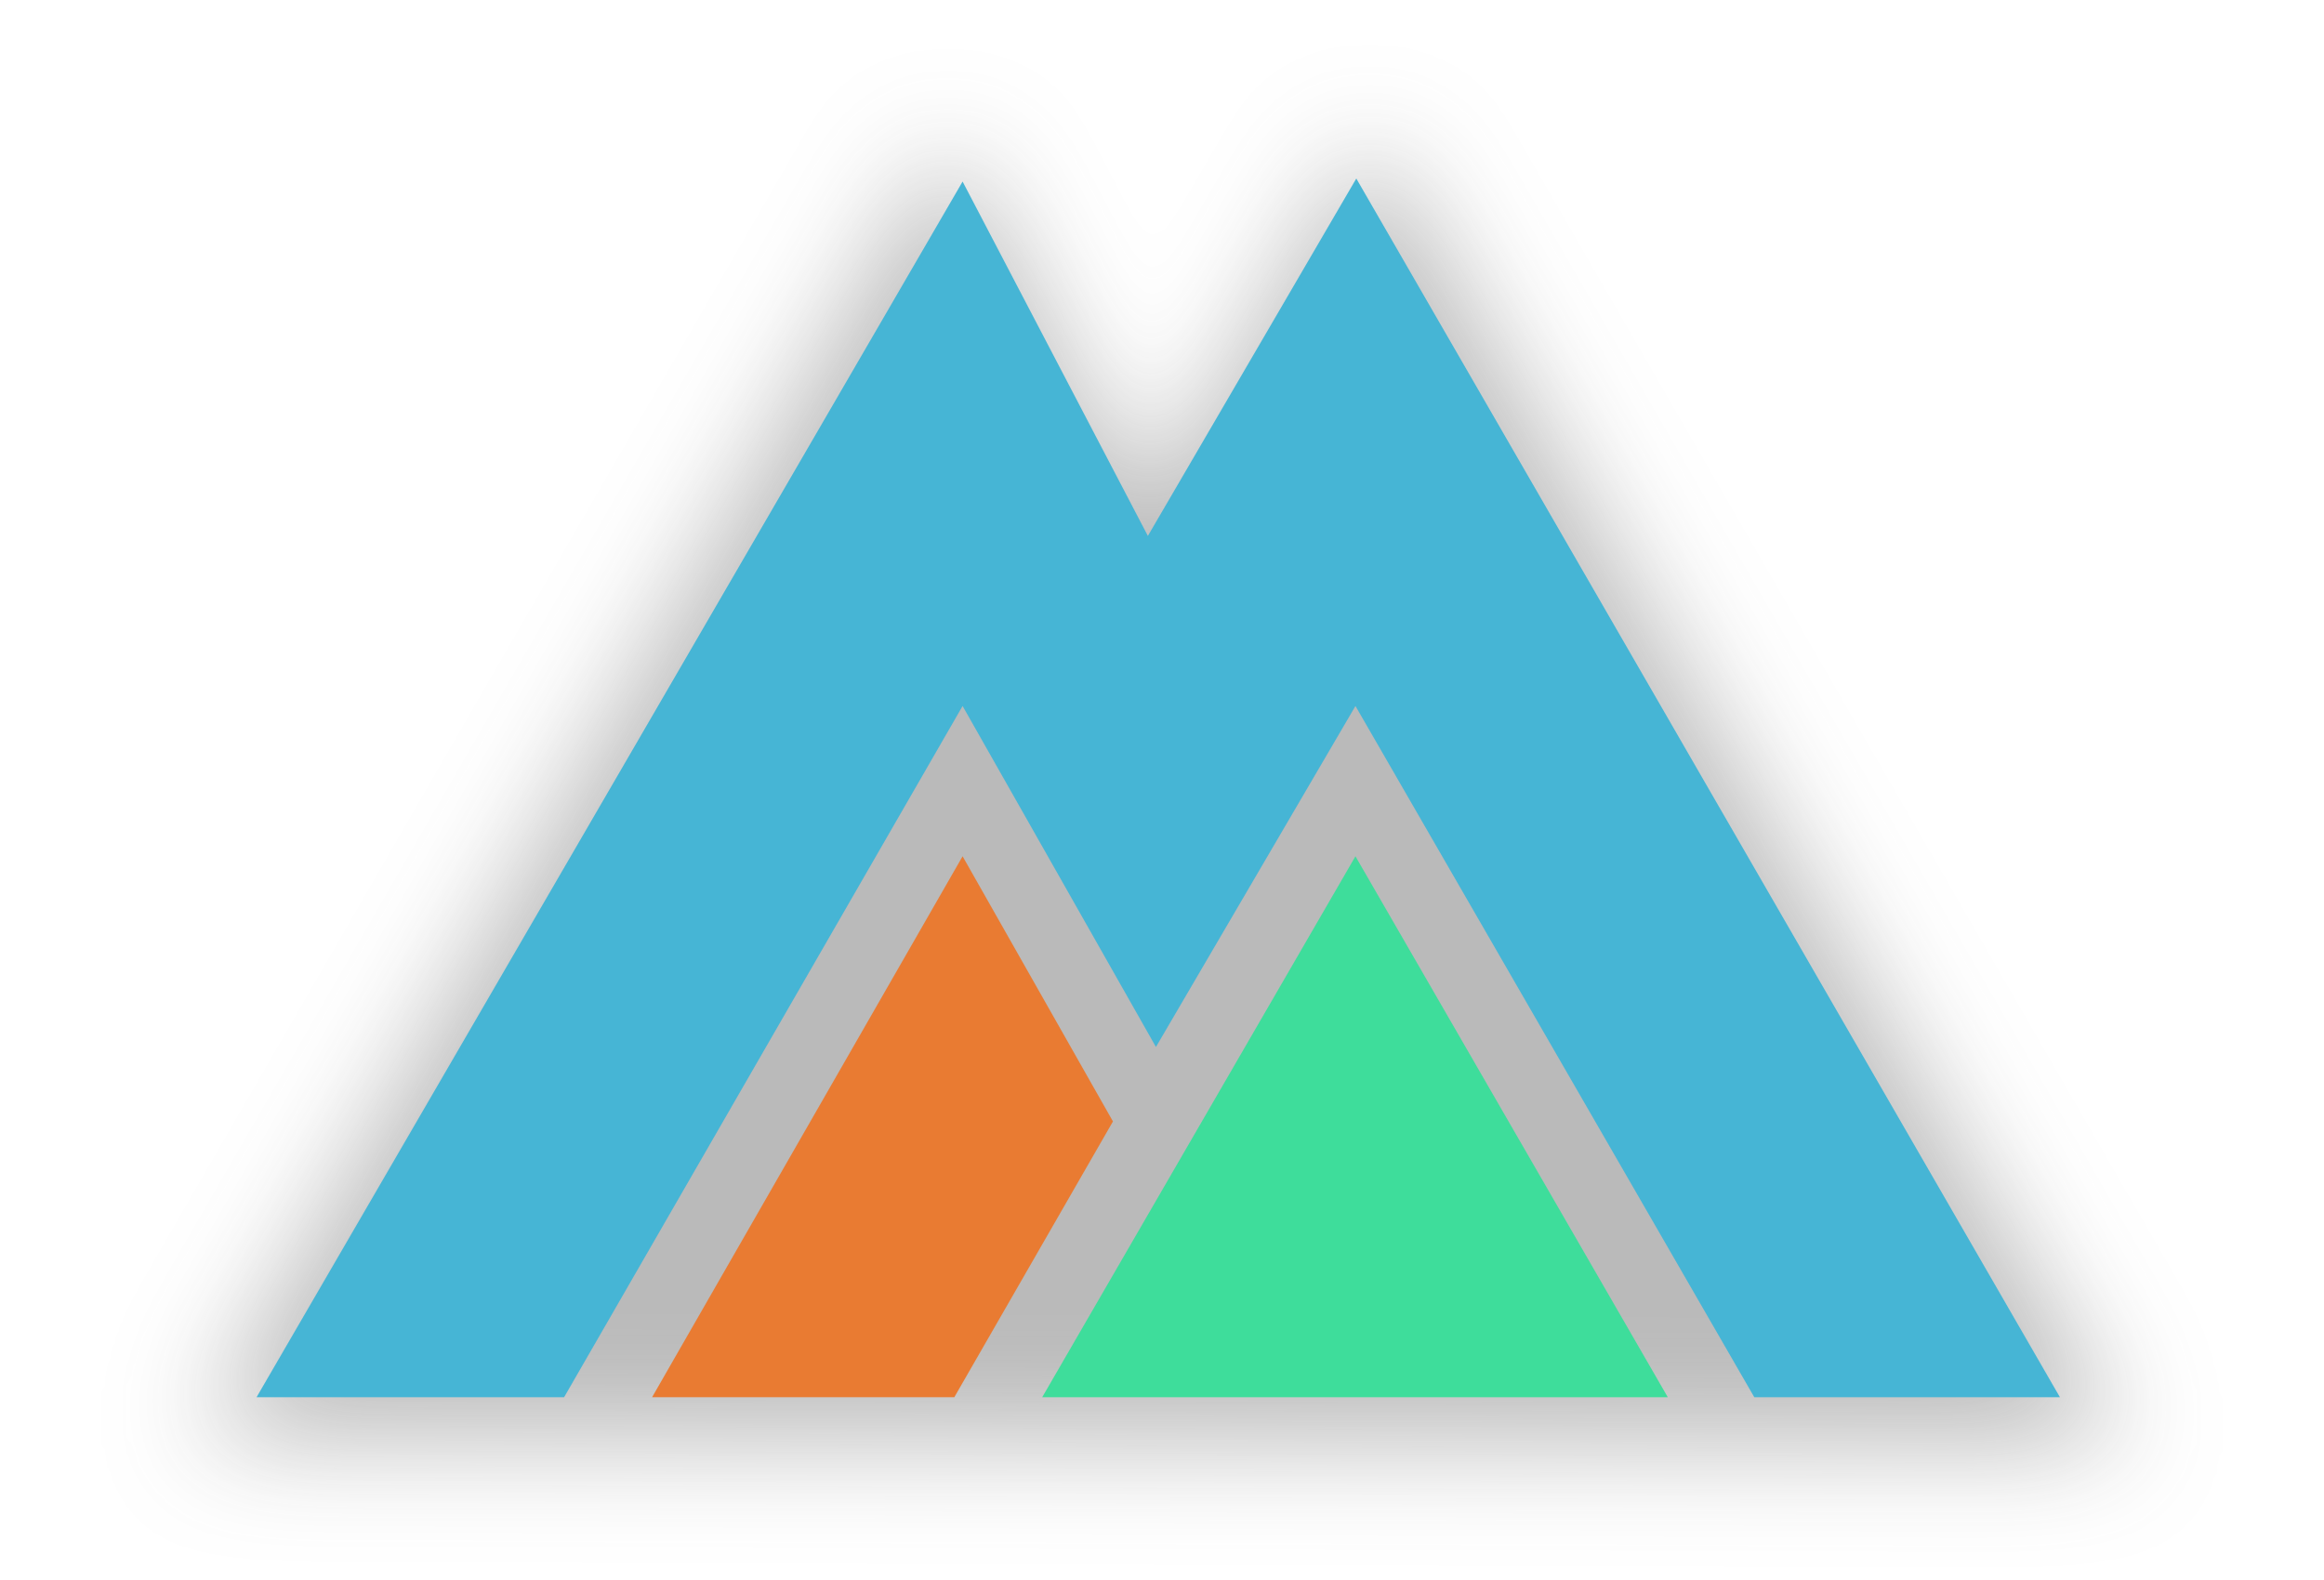
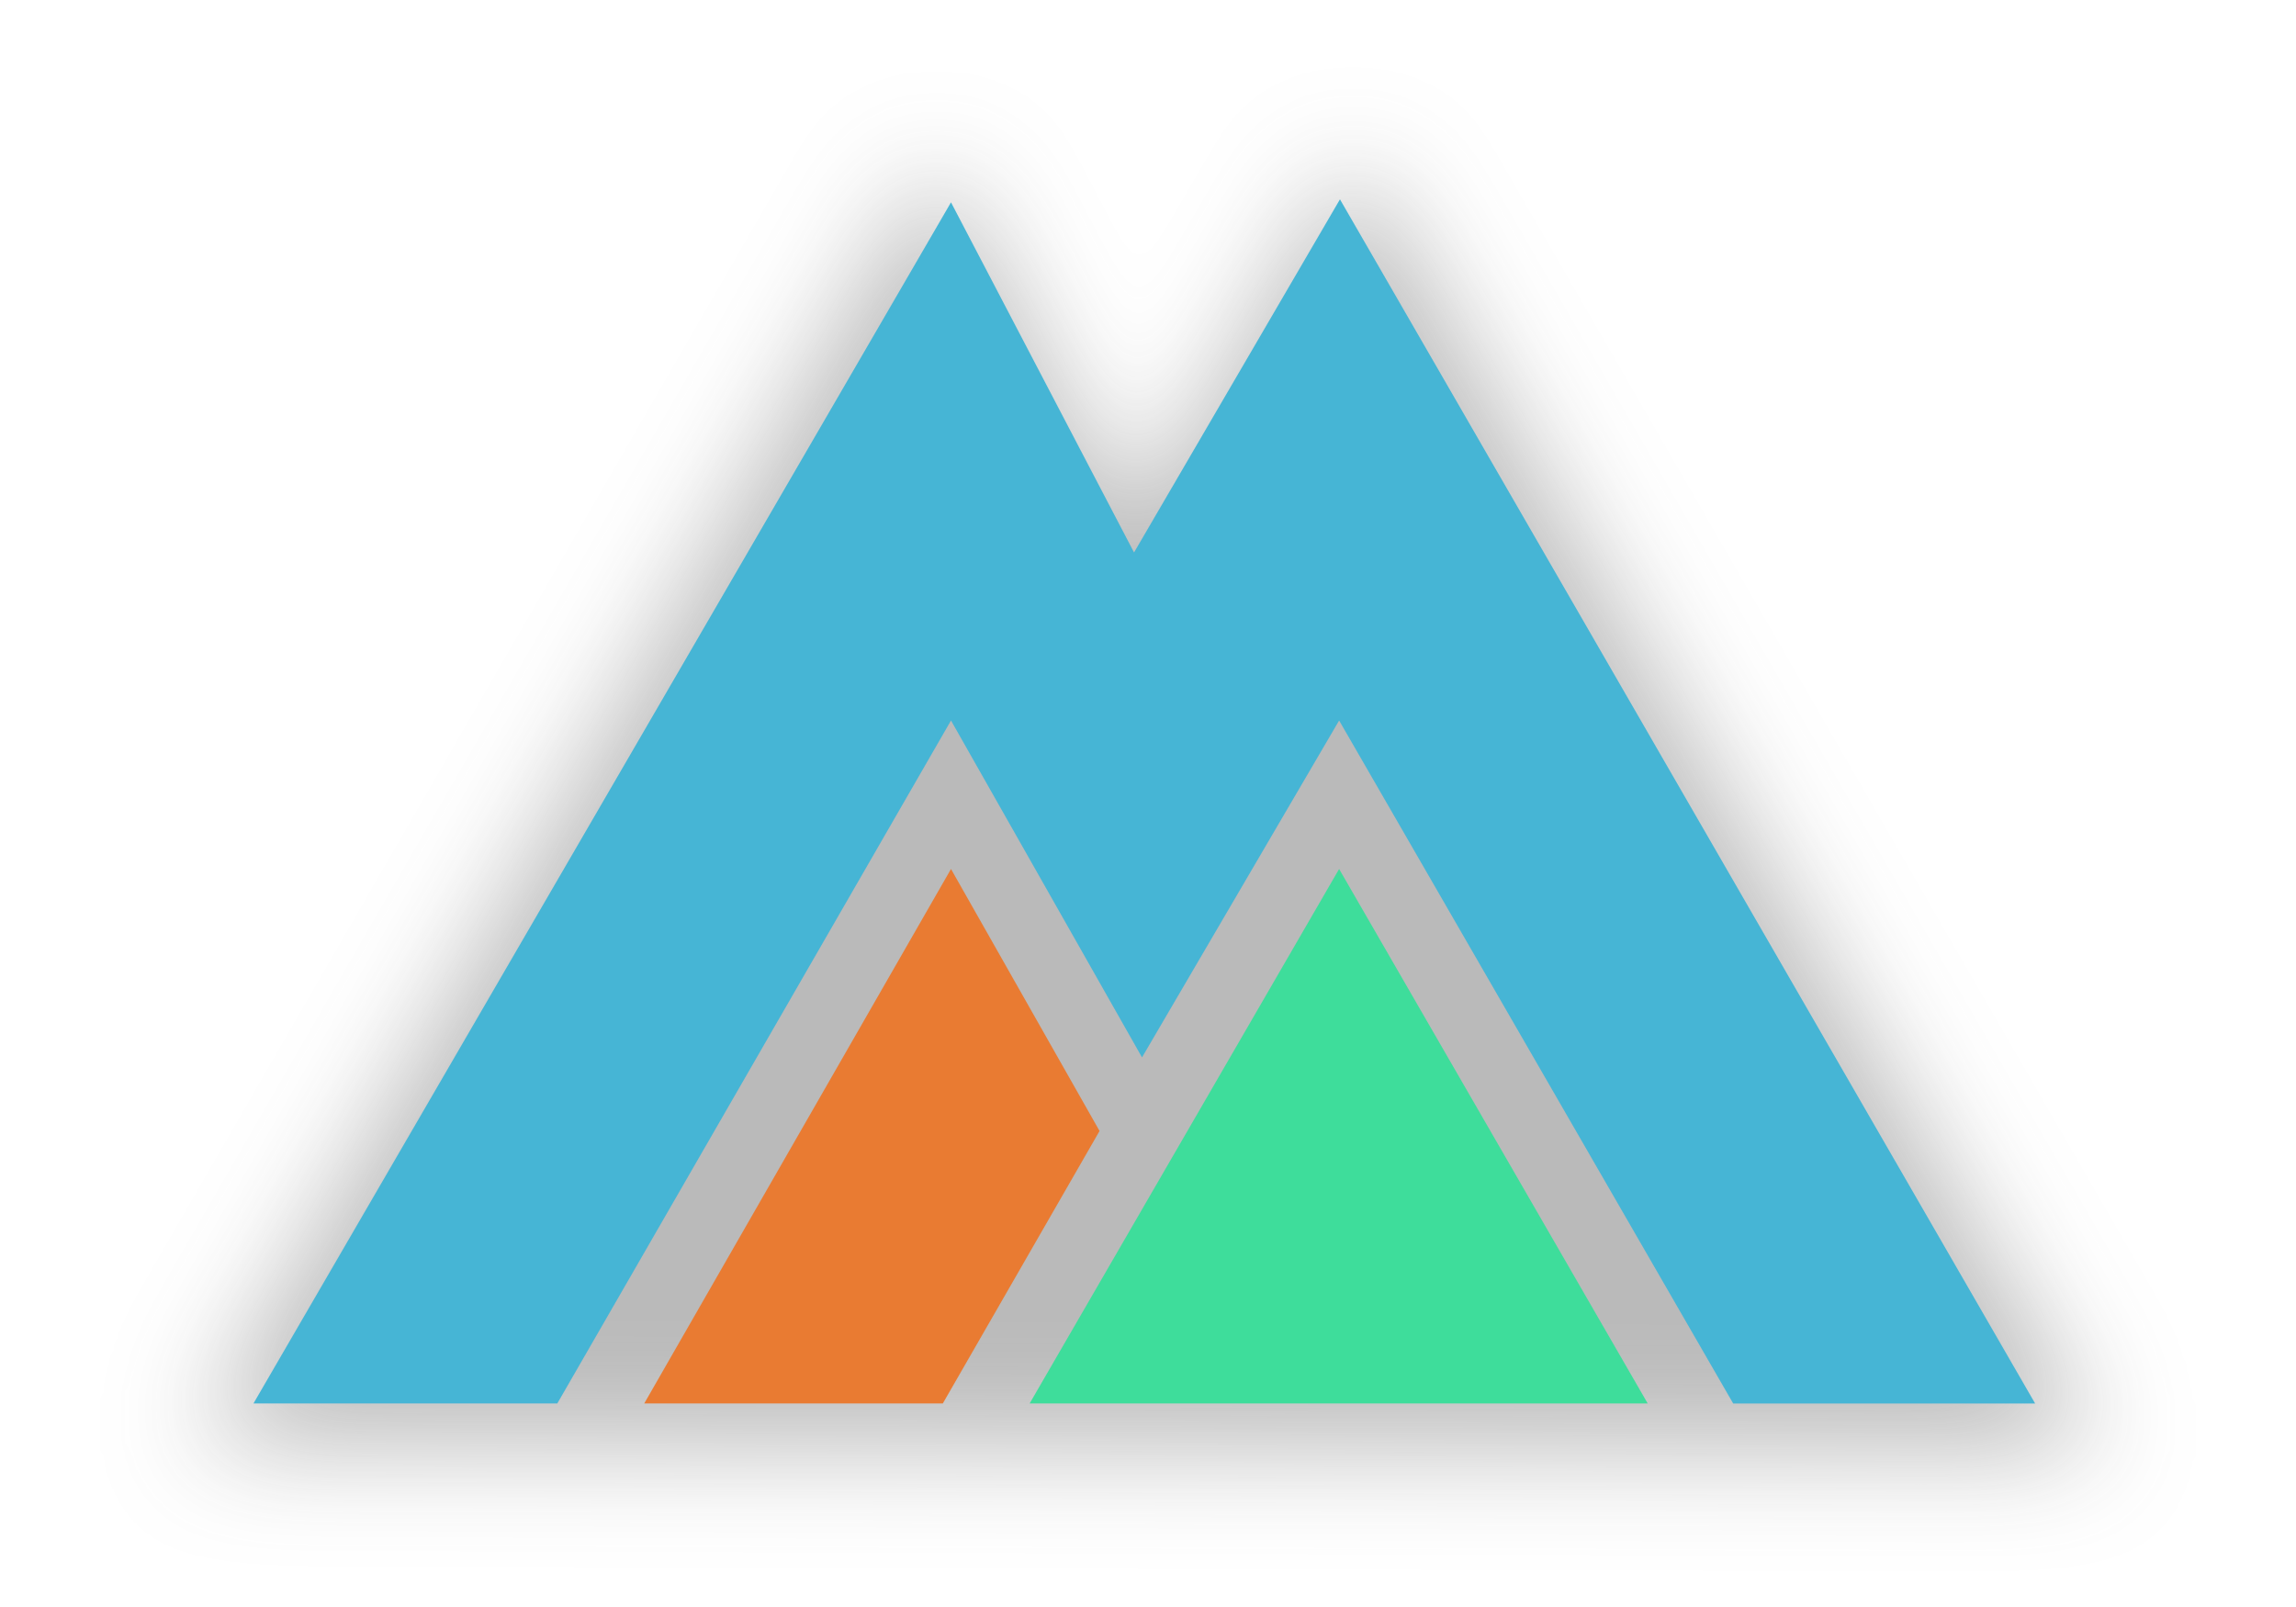
- <svg xmlns="http://www.w3.org/2000/svg" id="svg1149" version="1.1" viewBox="0 0 264.583 179.917" height="680" width="1000">
+ <svg xmlns="http://www.w3.org/2000/svg" id="svg1149" version="1.1" viewBox="0 0 264.583 185.208" height="700" width="1000">
  <defs id="defs1143">
    <filter height="1.208" y="-0.104" width="1.141" x="-0.071" id="filter1254-8-2" style="color-interpolation-filters:sRGB">
      <feGaussianBlur id="feGaussianBlur1256-7-0" stdDeviation="3.521" />
    </filter>
  </defs>
-   <g transform="translate(0,-117.0833)" id="layer1">
+   <g transform="translate(0,-111.7917)" id="layer1">
    <g transform="translate(417.1867,-999.7575)" id="g1194-43">
      <text xml:space="preserve" style="font-style:normal;font-weight:normal;font-size:10.583px;line-height:1.25;font-family:sans-serif;letter-spacing:0px;word-spacing:0px;opacity:0.36;fill:#404040;fill-opacity:1;stroke:#404040;stroke-width:0.265;stroke-opacity:1" x="-307.686" y="1177.231" id="text1064-7">
        <tspan id="tspan1062-2" x="-307.686" y="1186.886" style="fill:#404040;fill-opacity:1;stroke:#404040;stroke-width:0.265;stroke-opacity:1" />
      </text>
      <text xml:space="preserve" style="font-style:normal;font-weight:normal;font-size:10.583px;line-height:1.25;font-family:sans-serif;letter-spacing:0px;word-spacing:0px;opacity:0.36;fill:#404040;fill-opacity:1;stroke:#404040;stroke-width:0.265;stroke-opacity:1" x="-307.686" y="1177.231" id="text1064-8-7">
        <tspan id="tspan1062-9-6" x="-307.686" y="1186.886" style="fill:#404040;fill-opacity:1;stroke:#404040;stroke-width:0.265;stroke-opacity:1" />
      </text>
    </g>
-     <g id="g7097" transform="translate(-0.123587,13.16648)">
+     <g id="g7097" transform="translate(-0.1235856,10.52064)">
      <path style="opacity:0.36;fill:#404040;fill-opacity:1;stroke:none;stroke-width:0.265px;stroke-linecap:butt;stroke-linejoin:miter;stroke-opacity:1;filter:url(#filter1254-8-2)" d="m -151.299,1100.283 46.644,-80.789 12.326,23.58 13.867,-23.783 46.984,81.382 z" id="path1240-1-99" transform="matrix(1.828526,0,0,1.828526,299.521,-1744.331)" />
-       <path style="fill:#46b5d5;fill-opacity:1;stroke:none;stroke-width:0.265px;stroke-linecap:butt;stroke-linejoin:miter;stroke-opacity:1" d="m 29.331,263.022 80.382,-138.432 21.093,40.352 23.73,-40.699 80.108,138.78 H 199.849 L 154.44,184.31 131.725,223.137 109.713,184.31 64.344,263.022 Z" id="letterM" />
-       <path style="fill:#e97b32;fill-opacity:1;stroke:none;stroke-width:0.265px;stroke-linecap:butt;stroke-linejoin:miter;stroke-opacity:1" d="m 74.361,263.022 35.352,-61.599 17.119,30.194 -18.063,31.405 z" id="letterI" />
-       <path style="fill:#3edd9b;fill-opacity:1;stroke:none;stroke-width:0.265px;stroke-linecap:butt;stroke-linejoin:miter;stroke-opacity:1" d="m 118.776,263.022 35.663,-61.599 35.562,61.599 z" id="letterA" />
+       <path fill="#46b5d5" style="fill-opacity:1;stroke:none;stroke-width:0.265px;stroke-linecap:butt;stroke-linejoin:miter;stroke-opacity:1" d="m 29.331,263.022 80.382,-138.432 21.093,40.352 23.73,-40.699 80.108,138.78 H 199.849 L 154.44,184.31 131.725,223.137 109.713,184.31 64.344,263.022 Z" id="letterM" />
+       <path fill="#e97b32" style="fill-opacity:1;stroke:none;stroke-width:0.265px;stroke-linecap:butt;stroke-linejoin:miter;stroke-opacity:1" d="m 74.361,263.022 35.352,-61.599 17.119,30.194 -18.063,31.405 z" id="letterI" />
+       <path fill="#3edd9b" style="fill-opacity:1;stroke:none;stroke-width:0.265px;stroke-linecap:butt;stroke-linejoin:miter;stroke-opacity:1" d="m 118.776,263.022 35.663,-61.599 35.562,61.599 z" id="letterA" />
    </g>
  </g>
</svg>
